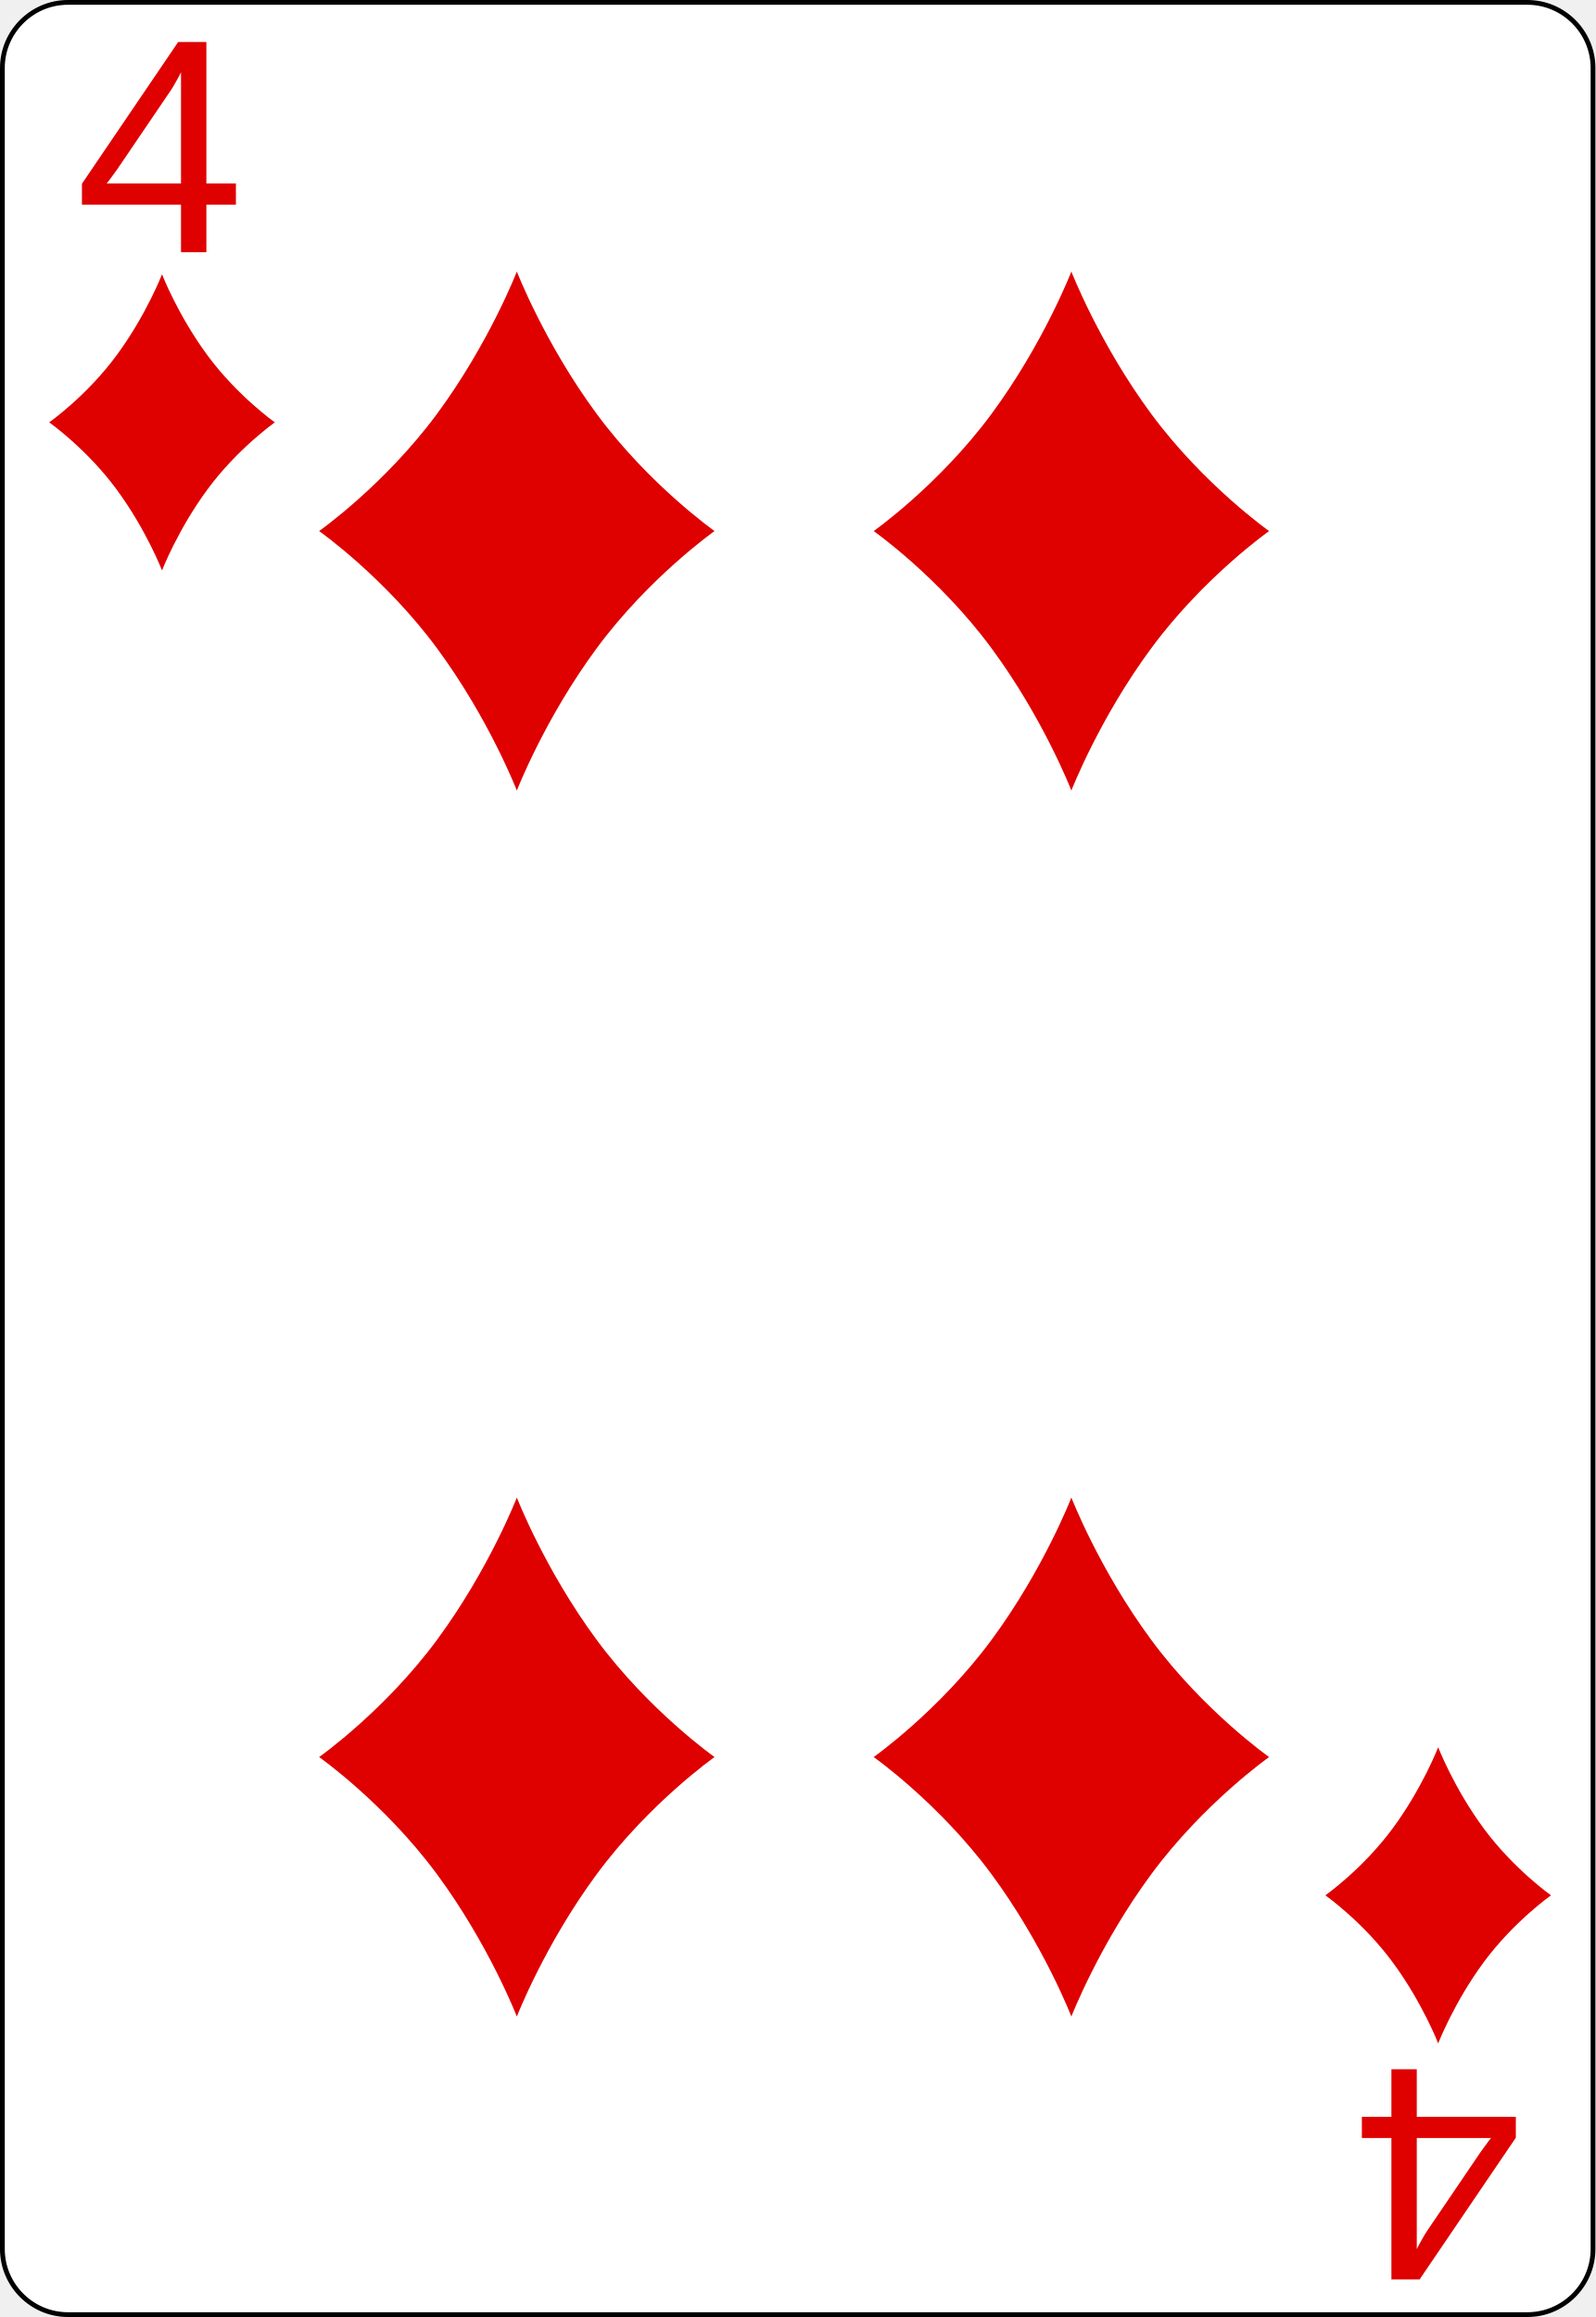
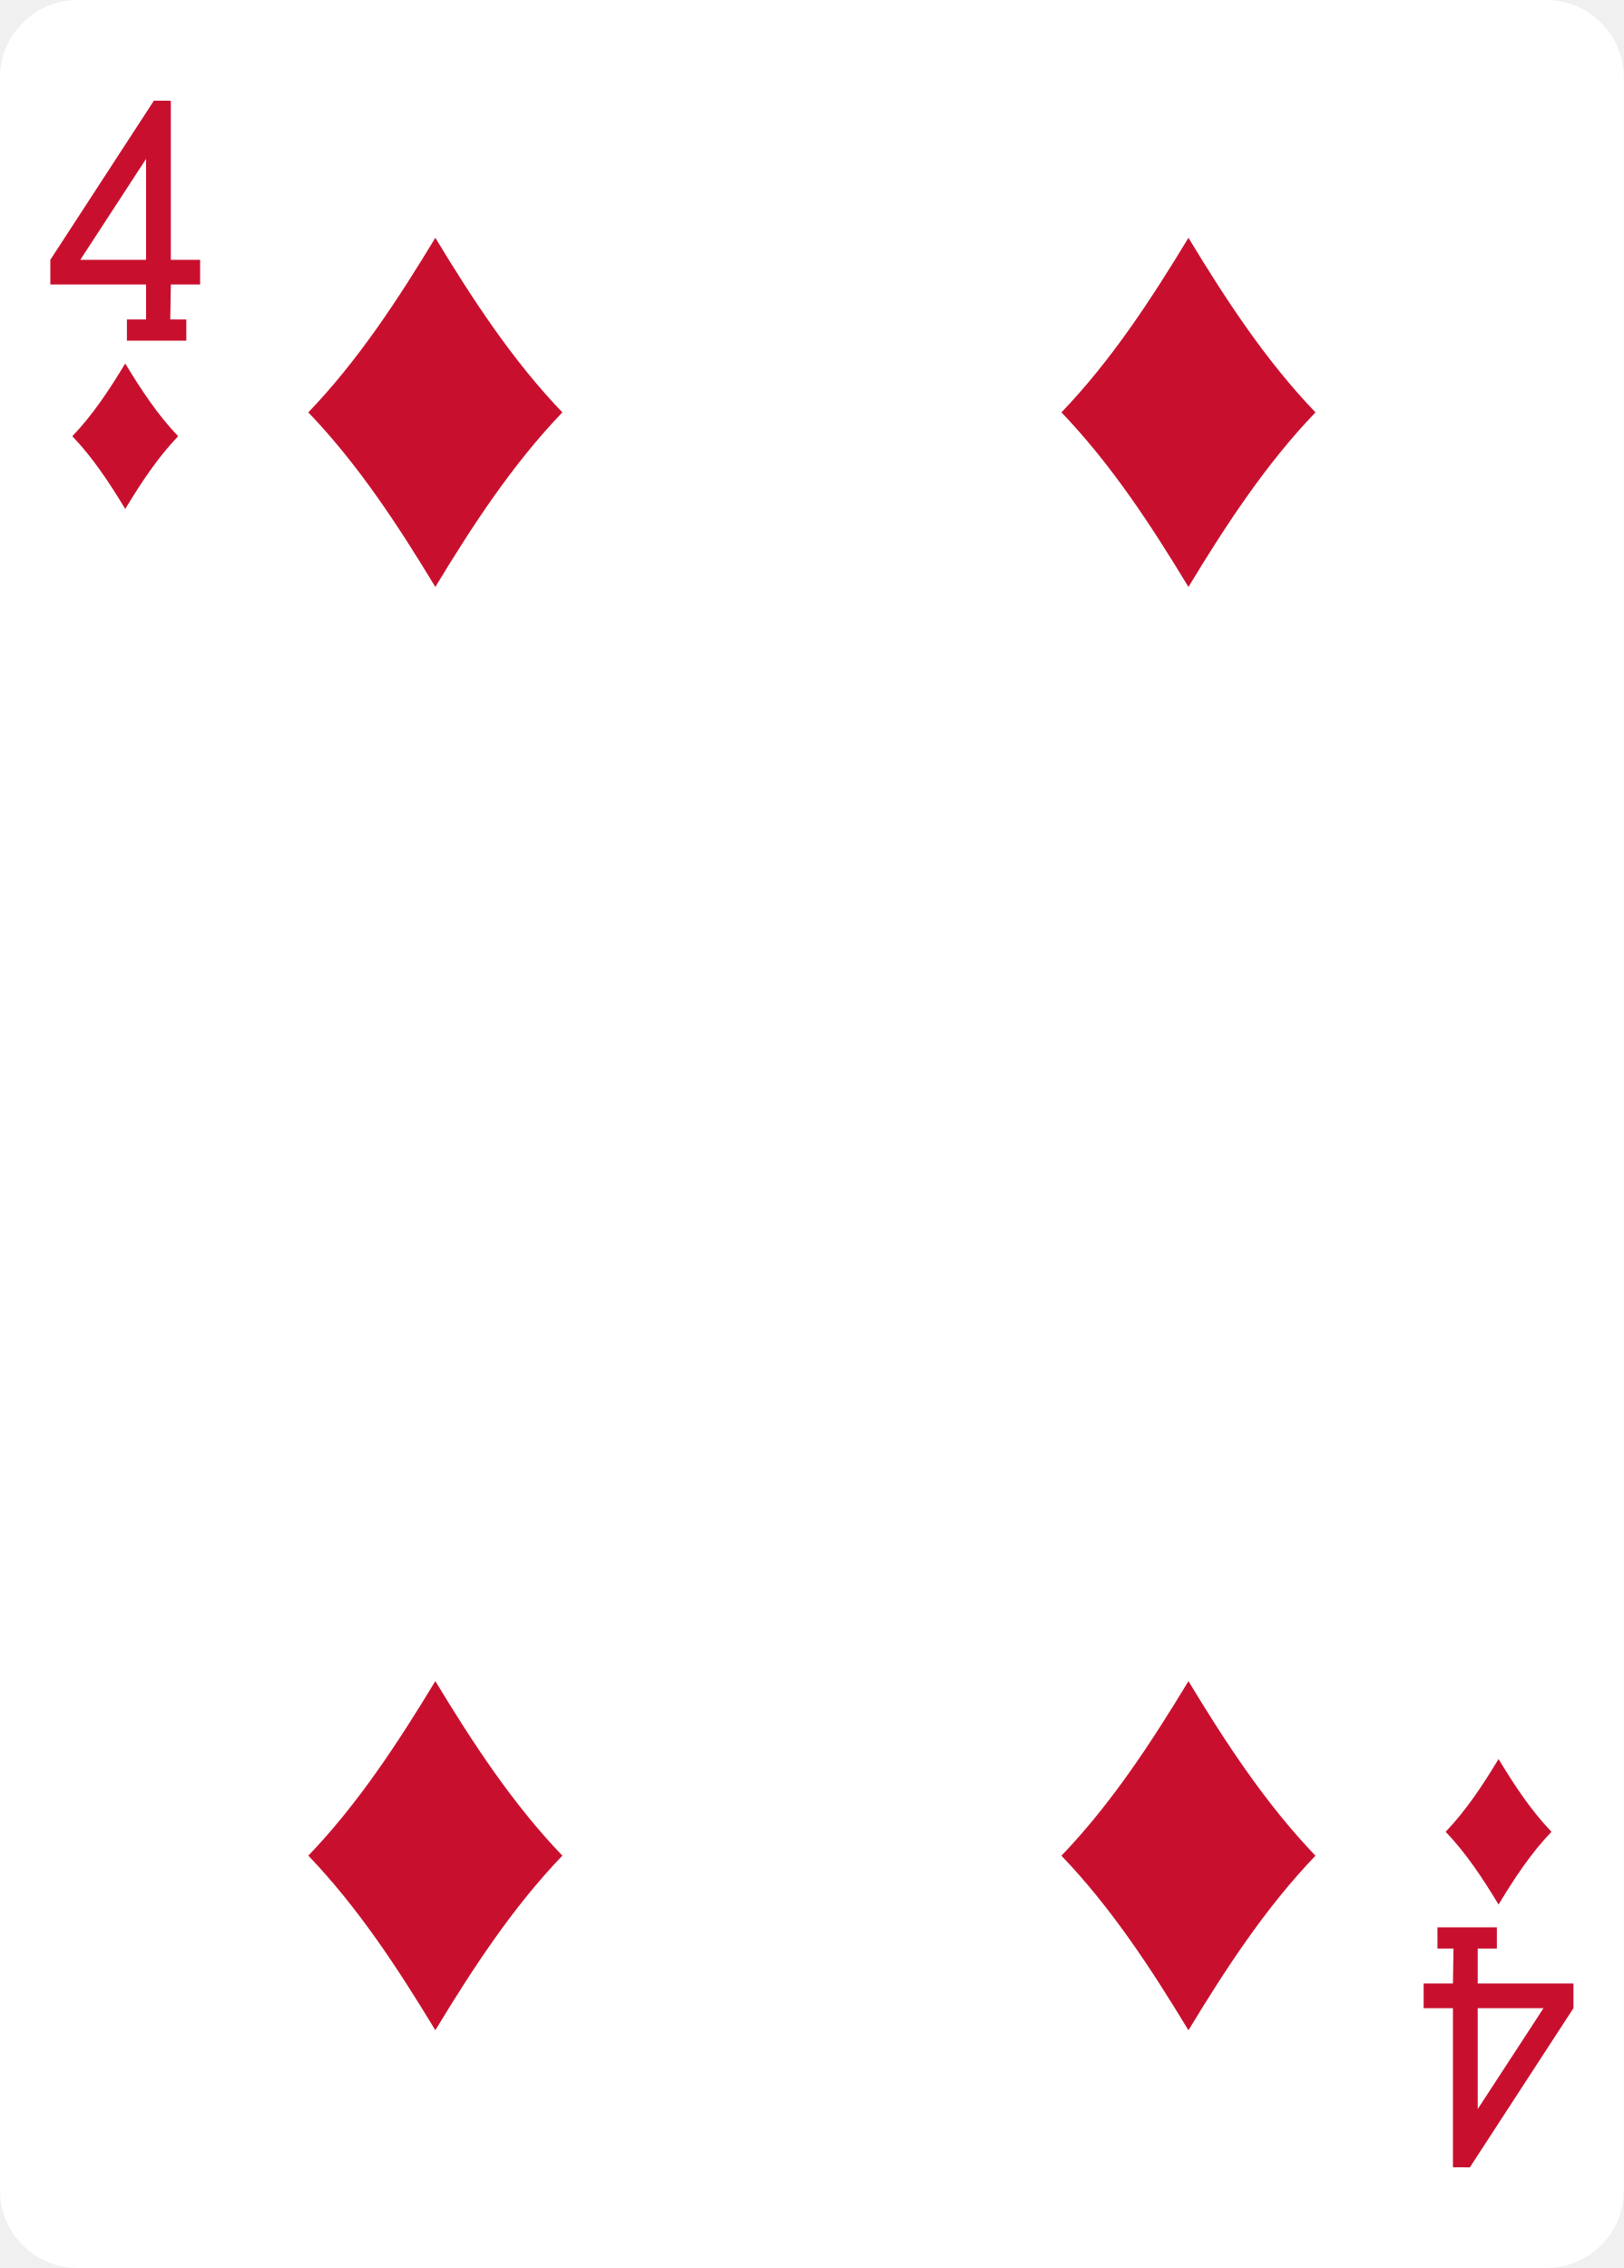
- <svg xmlns="http://www.w3.org/2000/svg" xmlns:xlink="http://www.w3.org/1999/xlink" width="167.087pt" height="242.667pt" viewBox="0 0 167.087 242.667" xml:space="preserve" id="svg2" version="1.1">
-   <defs id="defs41">
-     <radialGradient xlink:href="#linearGradient3773" id="radialGradient3781" cx="-0.158" cy="-8.835" fx="-0.158" fy="-8.835" r="8" gradientTransform="matrix(-1.584269,-0.02349808,0.03071979,-2.477574,-0.2485638,-26.71351)" gradientUnits="userSpaceOnUse" />
-     <linearGradient id="linearGradient3773">
-       <stop style="stop-color:#000000;stop-opacity:1;" offset="0" id="stop3775" />
-       <stop style="stop-color:#000000;stop-opacity:0.649;" offset="1" id="stop3777" />
-     </linearGradient>
-     <radialGradient xlink:href="#linearGradient3773" id="radialGradient3957" cx="-0.158" cy="-8.835" fx="-0.158" fy="-8.835" r="8" gradientTransform="matrix(-1.584269,-0.02349808,0.03071979,-2.477574,-0.2485638,-26.71351)" gradientUnits="userSpaceOnUse" />
-     <linearGradient id="linearGradient3959">
-       <stop style="stop-color:#000000;stop-opacity:1;" offset="0" id="stop3961" />
-       <stop style="stop-color:#000000;stop-opacity:0.649;" offset="1" id="stop3963" />
-     </linearGradient>
-     <radialGradient r="81.903" fy="509.476" fx="168.025" cy="509.476" cx="168.025" gradientTransform="matrix(1.25656,-0.7774064,0.3366382,0.5361257,-221.2021,359.2426)" gradientUnits="userSpaceOnUse" id="radialGradient3975" xlink:href="#linearGradient3784-4" />
-     <linearGradient id="linearGradient3784-4">
-       <stop style="stop-color:#ffffff;stop-opacity:0.435;" offset="0" id="stop3786-8" />
-       <stop style="stop-color:#000000;stop-opacity:0;" offset="1" id="stop3788-6" />
-     </linearGradient>
-     <radialGradient xlink:href="#linearGradient3784-4-5" id="radialGradient3929" gradientUnits="userSpaceOnUse" gradientTransform="matrix(1.25656,-0.7774064,0.3366382,0.5361257,-221.2021,359.2426)" cx="168.025" cy="509.476" fx="168.025" fy="509.476" r="81.903" />
-     <linearGradient id="linearGradient3784-4-5">
-       <stop style="stop-color:#ffffff;stop-opacity:0.489;" offset="0" id="stop3786-8-0" />
-       <stop style="stop-color:#000000;stop-opacity:0;" offset="1" id="stop3788-6-3" />
-     </linearGradient>
-     <radialGradient xlink:href="#linearGradient3784-4-1" id="radialGradient3927" gradientUnits="userSpaceOnUse" gradientTransform="matrix(1.25656,-0.7774064,0.3366382,0.5361257,-221.2021,359.2426)" cx="168.025" cy="509.476" fx="168.025" fy="509.476" r="81.903" />
-     <linearGradient id="linearGradient3784-4-1">
-       <stop style="stop-color:#ffffff;stop-opacity:0.237;" offset="0" id="stop3786-8-03" />
-       <stop style="stop-color:#000000;stop-opacity:0;" offset="1" id="stop3788-6-6" />
-     </linearGradient>
-     <linearGradient id="linearGradient3768">
-       <stop style="stop-color:#df0000;stop-opacity:1;" offset="0" id="stop3770" />
-       <stop style="stop-color:#df0000;stop-opacity:0.672;" offset="1" id="stop3772" />
-     </linearGradient>
-     <linearGradient id="linearGradient3784-4-6">
-       <stop style="stop-color:#ffffff;stop-opacity:0.313;" offset="0" id="stop3786-8-8" />
-       <stop style="stop-color:#000000;stop-opacity:0;" offset="1" id="stop3788-6-8" />
-     </linearGradient>
-     <radialGradient r="81.903" fy="492.632" fx="159.354" cy="492.632" cx="159.354" gradientTransform="matrix(1.089478,-0.715138,0.4464527,0.6562658,-244.9333,290.9185)" gradientUnits="userSpaceOnUse" id="radialGradient4013-8" xlink:href="#linearGradient3784-4-2" />
-     <linearGradient id="linearGradient3784-4-2">
-       <stop style="stop-color:#ffffff;stop-opacity:0.29;" offset="0" id="stop3786-8-1" />
-       <stop style="stop-color:#000000;stop-opacity:0;" offset="1" id="stop3788-6-5" />
-     </linearGradient>
-     <linearGradient id="linearGradient2984">
-       <stop style="stop-color:#df0000;stop-opacity:1;" offset="0" id="stop2986" />
-       <stop style="stop-color:#df0000;stop-opacity:0.641;" offset="1" id="stop2988" />
-     </linearGradient>
-     <linearGradient id="linearGradient3784-4-4">
-       <stop style="stop-color:#ffffff;stop-opacity:0.435;" offset="0" id="stop3786-8-8-2" />
-       <stop style="stop-color:#000000;stop-opacity:0;" offset="1" id="stop3788-6-1" />
-     </linearGradient>
-     <radialGradient r="81.903" fy="511.223" fx="171.487" cy="511.223" cx="171.487" gradientTransform="matrix(1.152989,-0.6739155,0.3948202,0.6754904,-233.6326,270.4008)" gradientUnits="userSpaceOnUse" id="radialGradient3100" xlink:href="#linearGradient3784-4-4" />
-     <radialGradient xlink:href="#linearGradient2984" id="radialGradient3137" gradientUnits="userSpaceOnUse" gradientTransform="matrix(-1.122416,0.00551393,-0.00908973,-1.85031,-0.0293938,-10.2277)" cx="1.6632675e-13" cy="-3.234" fx="1.6632675e-13" fy="-3.234" r="8" />
-   </defs>
-   <g id="Layer_x0020_1" style="fill-rule:nonzero;clip-rule:nonzero;stroke:#000000;stroke-miterlimit:4;">
-     <path style="fill:#FFFFFF;stroke-width:0.5;" d="M166.837,235.548c0,3.777-3.087,6.869-6.871,6.869H7.111c-3.775,0-6.861-3.092-6.861-6.869V7.12C0.25,3.343,3.336,0.25,7.111,0.25h152.855    c3.784,0,6.871,3.093,6.871,6.87v228.428z" id="path5" />
-     <g style="stroke:none;" id="g7">
-       <g id="g9">
- 				
- 			</g>
-     </g>
-     <g id="g15">
- 			
- 		</g>
-     <g id="g19">
- 			
- 		</g>
-     <g style="stroke:none;" id="g23">
-       <g id="g25">
- 				
- 			</g>
-     </g>
-     <g style="stroke:none;" id="g31">
-       <g id="g33">
- 				
- 			</g>
+ <svg xmlns="http://www.w3.org/2000/svg" width="63mm" height="88mm" viewBox="0 0 238.111 332.599" version="1.1" id="svg8">
+   <defs id="defs2" />
+   <g id="layer1" transform="translate(552.2712,-1075.635)">
+     <g transform="matrix(1.06667,0,0,1.06667,-1891.7,1108.11)" id="DIAMOND-4">
+       <rect ry="10.664" rx="10.678" style="display:inline;fill:#ffffff;fill-opacity:1;stroke:none;stroke-width:1.001;stroke-miterlimit:4;stroke-dasharray:none;stroke-opacity:1" id="rect6622-5" width="223.228" height="311.811" x="1255.711" y="-30.445" />
+       <path style="display:inline;opacity:1;fill:#c8102e;fill-opacity:1" d="m 1272.928,39.528 c -2.161,-3.569 -4.434,-7.037 -7.275,-10 2.841,-2.963 5.114,-6.431 7.275,-10 2.161,3.569 4.434,7.037 7.275,10 -2.841,2.963 -5.114,6.431 -7.275,10 z" id="path6654-0" />
+       <path style="display:inline;opacity:1;fill:#c8102e;fill-opacity:1" d="m 1419.091,50.25 c -5.186,-8.565 -10.642,-16.889 -17.461,-24 6.819,-7.111 12.275,-15.435 17.461,-24 5.186,8.565 10.643,16.889 17.461,24 -6.819,7.111 -12.275,15.435 -17.461,24 z" id="path6656-6" />
+       <path id="path6658-8" d="m 1461.722,231.393 c -2.161,-3.569 -4.434,-7.037 -7.275,-10 2.841,-2.963 5.114,-6.431 7.275,-10 2.161,3.569 4.434,7.037 7.275,10 -2.841,2.963 -5.114,6.431 -7.275,10 z" style="display:inline;opacity:1;fill:#c8102e;fill-opacity:1" />
+       <path style="display:inline;opacity:1;fill:#c8102e;fill-opacity:1" d="m 1315.558,50.25 c -5.186,-8.565 -10.642,-16.889 -17.461,-24 6.819,-7.111 12.275,-15.435 17.461,-24 5.186,8.565 10.643,16.889 17.461,24 -6.819,7.111 -12.275,15.435 -17.461,24 z" id="path6660-7" />
+       <path id="path6676-4" d="m 1315.558,248.676 c -5.186,-8.565 -10.642,-16.889 -17.461,-24 6.819,-7.111 12.275,-15.435 17.461,-24 5.186,8.565 10.643,16.889 17.461,24 -6.819,7.111 -12.275,15.435 -17.461,24 z" style="display:inline;opacity:1;fill:#c8102e;fill-opacity:1" />
+       <path id="path6678-8" d="m 1419.091,248.683 c -5.186,-8.565 -10.642,-16.889 -17.461,-24 6.819,-7.111 12.275,-15.435 17.461,-24 5.186,8.565 10.643,16.889 17.461,24 -6.819,7.111 -12.275,15.435 -17.461,24 z" style="display:inline;opacity:1;fill:#c8102e;fill-opacity:1" />
+       <path d="m 1273.158,16.389 v -2.915 h 2.631 v -4.808 h -13.158 V 5.274 l 14.238,-21.881 2.326,0.012 v 21.869 h 4.028 v 3.393 h -4.028 l -0.076,4.808 h 2.205 v 2.919 h -8.165 z m 2.631,-24.985 -9.04,13.871 h 9.04 z m 0,0" id="path19-3-1-9-0" style="opacity:1;fill:#c8102e;fill-opacity:1" />
+       <path d="m 1461.489,234.532 v 2.915 h -2.631 v 4.808 h 13.158 v 3.393 l -14.238,21.881 -2.326,-0.012 v -21.869 h -4.028 v -3.393 h 4.028 l 0.076,-4.808 h -2.205 v -2.919 h 8.165 z m -2.631,24.985 9.04,-13.871 h -9.04 z m 0,0" id="path19-4-46-7-7" style="opacity:1;fill:#c8102e;fill-opacity:1" />
    </g>
  </g>
-   <text xml:space="preserve" style="font-size:32px;font-style:normal;font-weight:normal;line-height:125%;letter-spacing:0px;word-spacing:0px;fill:#df0000;fill-opacity:1;stroke:none;font-family:Bitstream Vera Sans" x="7.846" y="26.413" id="text3788">
-     <tspan id="tspan3790" x="7.846" y="26.413" style="font-style:normal;font-variant:normal;font-weight:normal;font-stretch:normal;fill:#df0000;fill-opacity:1;font-family:Arial;-inkscape-font-specification:Arial">4</tspan>
-   </text>
-   <text xml:space="preserve" style="font-size:32px;font-style:normal;font-weight:normal;line-height:125%;letter-spacing:0px;word-spacing:0px;fill:#df0000;fill-opacity:1;stroke:none;font-family:Bitstream Vera Sans" x="-159.488" y="-216.715" id="text3788-4" transform="scale(-1,-1)">
-     <tspan id="tspan3790-3" x="-159.488" y="-216.715" style="font-style:normal;font-variant:normal;font-weight:normal;font-stretch:normal;fill:#df0000;fill-opacity:1;font-family:Arial;-inkscape-font-specification:Arial">4</tspan>
-   </text>
-   <g transform="matrix(1.476906,0,0,1.476906,16.9681,44.23616)" id="layer1-2-6">
-     <path style="fill:#df0000" id="dl-6" d="M 3.243,-4.725 C 1.126,-7.589 0,-10.5 0,-10.5 c 0,0 -1.126,2.911 -3.243,5.775 C -5.361,-1.862 -8,0 -8,0 -8,0 -5.361,1.861 -3.243,4.726 -1.126,7.589 0,10.5 0,10.5 0,10.5 1.126,7.589 3.243,4.726 5.361,1.861 8,0 8,0 8,0 5.361,-1.862 3.243,-4.725 z" />
-   </g>
-   <g transform="matrix(1.476906,0,0,1.476906,150.6209,198.5035)" id="layer1-2-6-4">
-     <path style="fill:#df0000" id="dl-6-9" d="M 3.243,-4.725 C 1.126,-7.589 0,-10.5 0,-10.5 c 0,0 -1.126,2.911 -3.243,5.775 C -5.361,-1.862 -8,0 -8,0 -8,0 -5.361,1.861 -3.243,4.726 -1.126,7.589 0,10.5 0,10.5 0,10.5 1.126,7.589 3.243,4.726 5.361,1.861 8,0 8,0 8,0 5.361,-1.862 3.243,-4.725 z" />
-   </g>
-   <g transform="matrix(2.588291,0,0,2.588291,112.2055,184.0219)" id="layer1-2-6-8">
-     <path style="fill:#df0000" id="dl-6-8" d="M 3.243,-4.725 C 1.126,-7.589 0,-10.5 0,-10.5 c 0,0 -1.126,2.911 -3.243,5.775 C -5.361,-1.862 -8,0 -8,0 -8,0 -5.361,1.861 -3.243,4.726 -1.126,7.589 0,10.5 0,10.5 0,10.5 1.126,7.589 3.243,4.726 5.361,1.861 8,0 8,0 8,0 5.361,-1.862 3.243,-4.725 z" />
-   </g>
-   <g transform="matrix(2.588291,0,0,2.588291,112.2055,55.61954)" id="layer1-2-6-8-2">
-     <path style="fill:#df0000" id="dl-6-8-6" d="M 3.243,-4.725 C 1.126,-7.589 0,-10.5 0,-10.5 c 0,0 -1.126,2.911 -3.243,5.775 C -5.361,-1.862 -8,0 -8,0 -8,0 -5.361,1.861 -3.243,4.726 -1.126,7.589 0,10.5 0,10.5 0,10.5 1.126,7.589 3.243,4.726 5.361,1.861 8,0 8,0 8,0 5.361,-1.862 3.243,-4.725 z" />
-   </g>
-   <g transform="matrix(2.588291,0,0,2.588291,54.12873,184.0219)" id="layer1-2-6-8-8">
-     <path style="fill:#df0000" id="dl-6-8-8" d="M 3.243,-4.725 C 1.126,-7.589 0,-10.5 0,-10.5 c 0,0 -1.126,2.911 -3.243,5.775 C -5.361,-1.862 -8,0 -8,0 -8,0 -5.361,1.861 -3.243,4.726 -1.126,7.589 0,10.5 0,10.5 0,10.5 1.126,7.589 3.243,4.726 5.361,1.861 8,0 8,0 8,0 5.361,-1.862 3.243,-4.725 z" />
-   </g>
-   <g transform="matrix(2.588291,0,0,2.588291,54.12873,55.61954)" id="layer1-2-6-8-2-4">
-     <path style="fill:#df0000" id="dl-6-8-6-3" d="M 3.243,-4.725 C 1.126,-7.589 0,-10.5 0,-10.5 c 0,0 -1.126,2.911 -3.243,5.775 C -5.361,-1.862 -8,0 -8,0 -8,0 -5.361,1.861 -3.243,4.726 -1.126,7.589 0,10.5 0,10.5 0,10.5 1.126,7.589 3.243,4.726 5.361,1.861 8,0 8,0 8,0 5.361,-1.862 3.243,-4.725 z" />
+   <g id="g862-0" transform="translate(-360.4086,123.6452)">
+     <rect style="opacity:1;vector-effect:none;fill:#006614;fill-opacity:1;stroke:none;stroke-width:1.748;stroke-linecap:butt;stroke-linejoin:miter;stroke-miterlimit:4;stroke-dasharray:none;stroke-dashoffset:0;stroke-opacity:1" id="rect22845-2-8" width="1659.913" height="794.398" x="-356.473" y="-1029.682" rx="144.482" ry="124.682" />
+     <text id="text5630-0-9" y="-935.813" x="472.194" style="font-style:normal;font-variant:normal;font-weight:normal;font-stretch:normal;font-size:42.667px;line-height:125%;font-family:Carlito;-inkscape-font-specification:'Carlito, Normal';text-align:center;letter-spacing:0px;word-spacing:0px;writing-mode:lr-tb;text-anchor:middle;fill:#ffffff;fill-opacity:1;stroke:none;stroke-width:1.067px;stroke-linecap:butt;stroke-linejoin:miter;stroke-opacity:1" xml:space="preserve">
+       <tspan style="font-style:normal;font-variant:normal;font-weight:normal;font-stretch:normal;font-size:48px;line-height:125%;font-family:Carlito;-inkscape-font-specification:'Carlito, Normal';text-align:center;writing-mode:lr-tb;text-anchor:middle;fill:#ffffff;fill-opacity:1;stroke-width:1.067px" id="tspan4923-1" y="-935.813" x="472.194">Single Playing Card from:</tspan>
+       <tspan style="font-style:normal;font-variant:normal;font-weight:normal;font-stretch:normal;font-size:48px;line-height:125%;font-family:Carlito;-inkscape-font-specification:'Carlito, Normal';text-align:center;writing-mode:lr-tb;text-anchor:middle;fill:#ffffff;fill-opacity:1;stroke-width:1.067px" id="tspan5035-8" y="-875.813" x="472.194">Standard Edition - Color Set - Bordered </tspan>
+       <tspan y="-820.48" x="472.194" id="tspan12311-7" />
+       <tspan style="font-style:normal;font-variant:normal;font-weight:normal;font-stretch:normal;font-size:48px;line-height:125%;font-family:Carlito;-inkscape-font-specification:'Carlito, Normal';text-align:center;writing-mode:lr-tb;text-anchor:middle;fill:#ffaaaa;fill-opacity:1;stroke-width:1.067px" id="tspan4927-1" y="-762.48" x="472.194">Copyright 2011, 2020 - Chris Aguilar - conjurenation@gmail.com</tspan>
+       <tspan id="tspan12344-3" y="-707.147" x="472.194" />
+       <tspan style="font-style:normal;font-variant:normal;font-weight:normal;font-stretch:normal;font-size:48px;line-height:125%;font-family:Carlito;-inkscape-font-specification:'Carlito, Normal';text-align:center;writing-mode:lr-tb;text-anchor:middle;fill:#ffffff;fill-opacity:1;stroke-width:1.067px" id="tspan4931-2" y="-649.147" x="472.194">https://totalnonsense.com/open-source-vector-playing-cards/</tspan>
+       <tspan id="tspan4929-3" y="-593.813" x="472.194" />
+       <tspan style="font-style:normal;font-variant:normal;font-weight:normal;font-stretch:normal;font-size:48px;line-height:125%;font-family:Carlito;-inkscape-font-specification:'Carlito, Normal';text-align:center;writing-mode:lr-tb;text-anchor:middle;fill:#ffaaaa;fill-opacity:1;stroke-width:1.067px" id="tspan4919-5" y="-535.813" x="472.194">Licensed under:</tspan>
+       <tspan id="tspan1594-5-6" style="font-style:normal;font-variant:normal;font-weight:normal;font-stretch:normal;font-size:48px;line-height:125%;font-family:Carlito;-inkscape-font-specification:'Carlito, Normal';text-align:center;writing-mode:lr-tb;text-anchor:middle;fill:#ffaaaa;fill-opacity:1;stroke-width:1.067px" y="-475.813" x="472.194">LGPL 3.0</tspan>
+       <tspan style="font-style:normal;font-variant:normal;font-weight:normal;font-stretch:normal;font-size:48px;line-height:125%;font-family:Carlito;-inkscape-font-specification:'Carlito, Normal';text-align:center;writing-mode:lr-tb;text-anchor:middle;fill:#ffaaaa;fill-opacity:1;stroke-width:1.067px" y="-415.813" x="472.194" id="tspan12253-3-1">https://www.gnu.org/licenses/lgpl-3.0.html</tspan>
+       <tspan id="tspan5031-6" y="-360.48" x="472.194" />
+       <tspan style="font-style:normal;font-variant:normal;font-weight:normal;font-stretch:normal;font-size:48px;line-height:125%;font-family:Carlito;-inkscape-font-specification:'Carlito, Normal';text-align:center;writing-mode:lr-tb;text-anchor:middle;fill:#ffffff;fill-opacity:1;stroke-width:1.067px" id="tspan5033-1" y="-302.48" x="472.194">Each Card Measures (63mm x 88mm)</tspan>
+       <tspan id="tspan5634-6-0" y="-247.147" x="472.194" />
+     </text>
  </g>
</svg>
